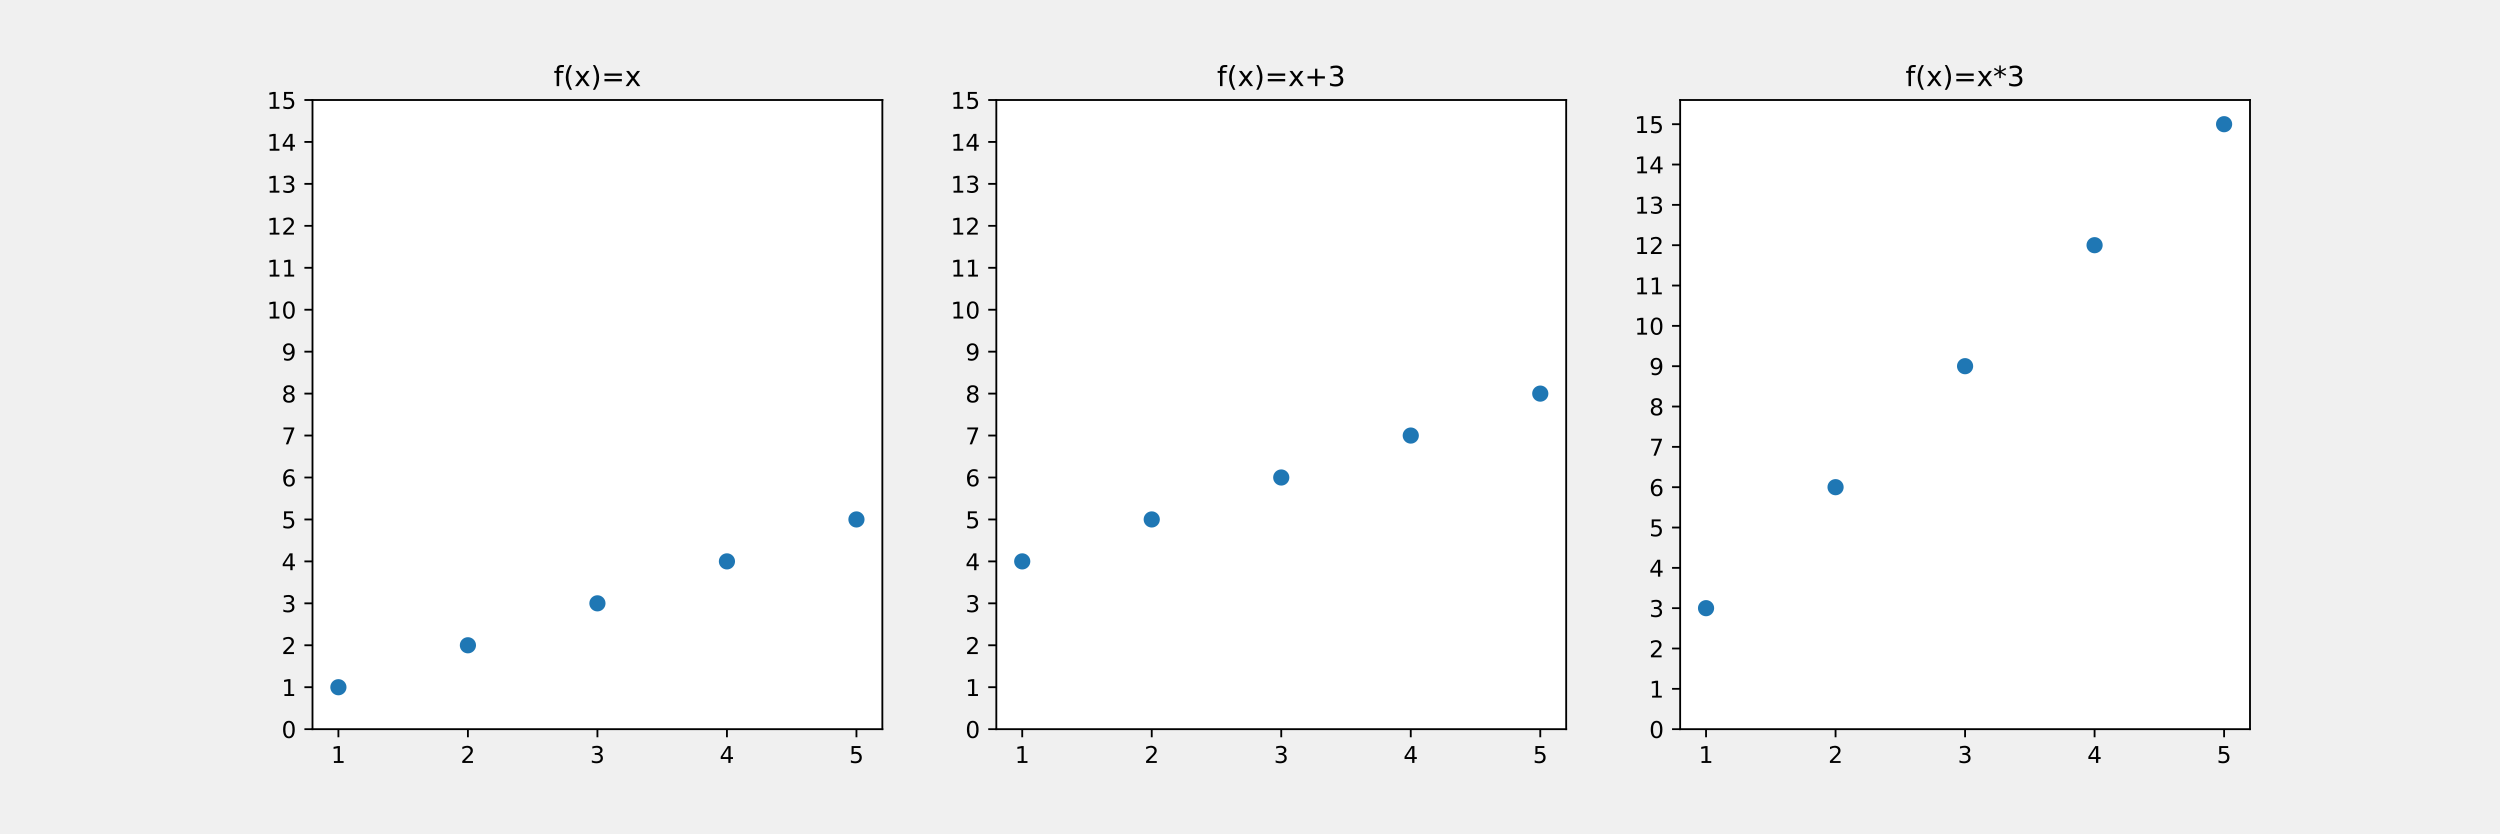
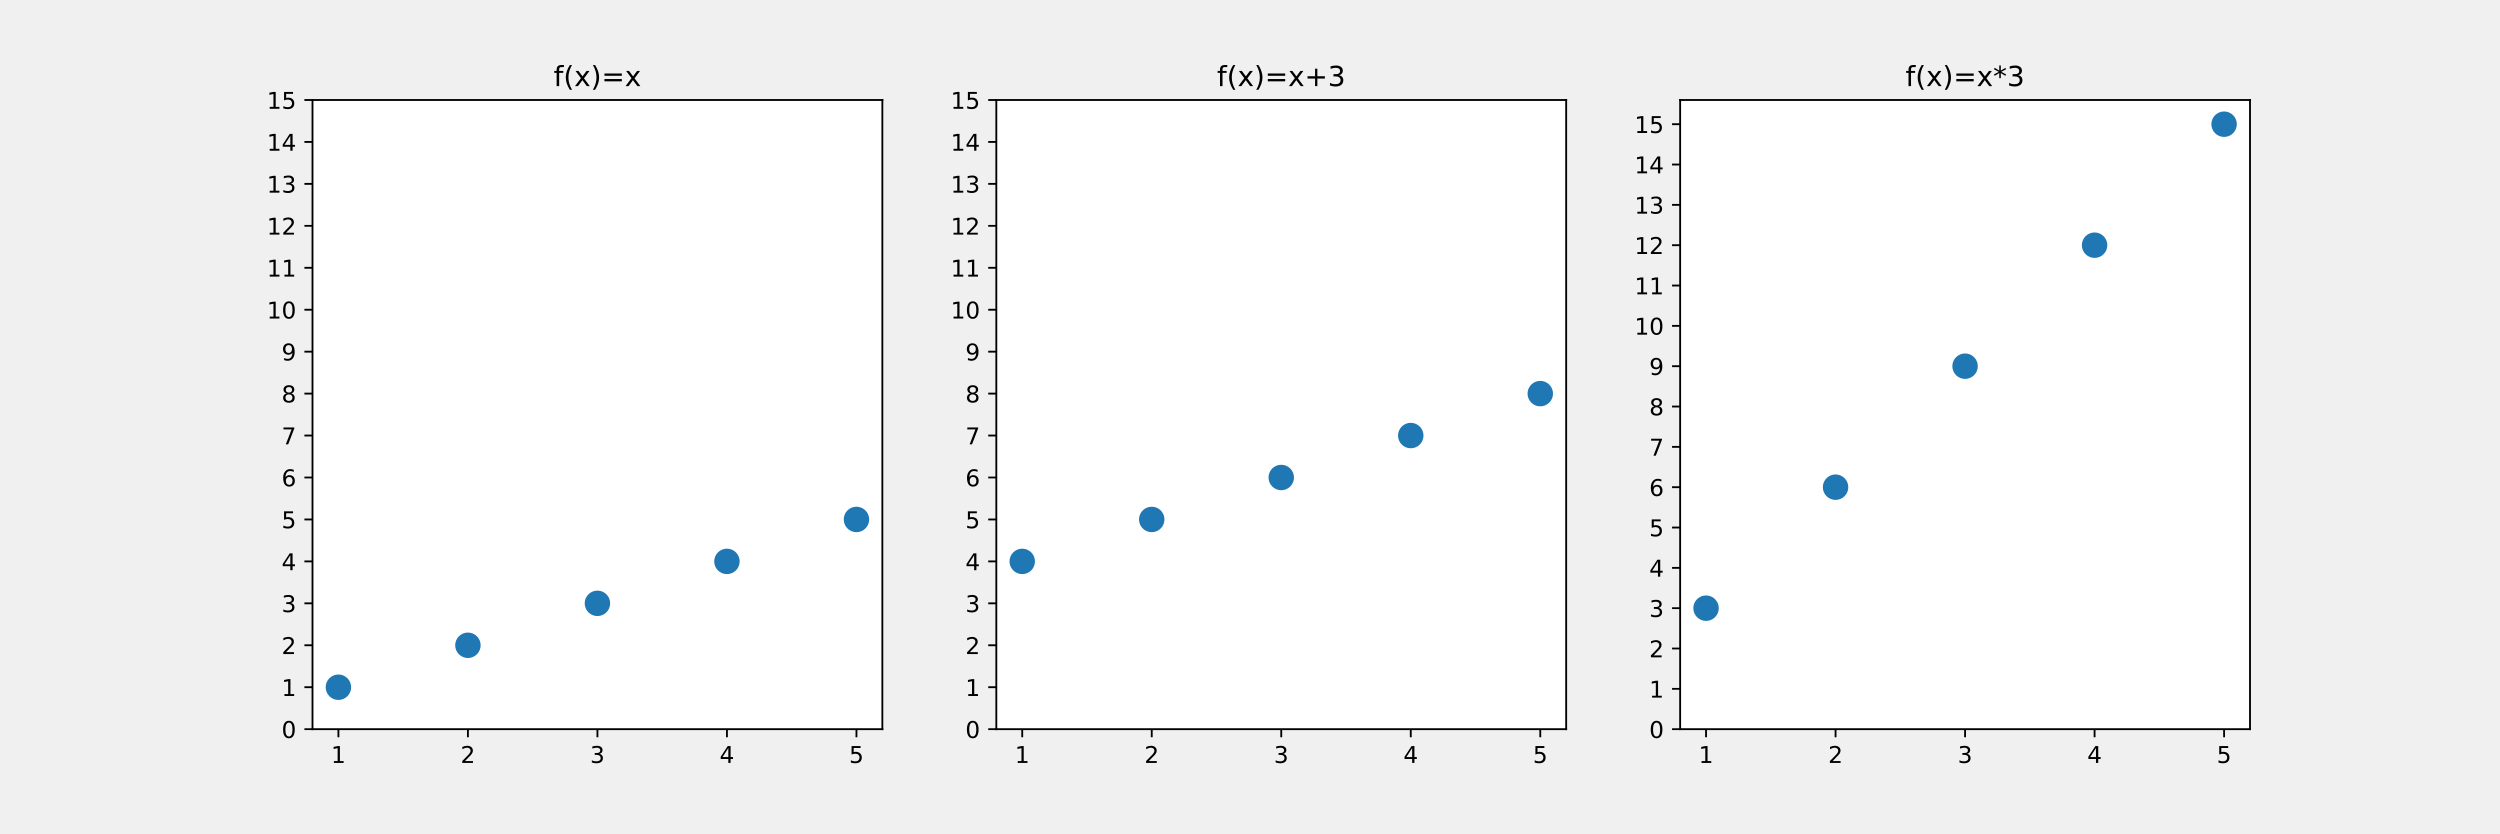
<svg xmlns="http://www.w3.org/2000/svg" xmlns:xlink="http://www.w3.org/1999/xlink" width="1080pt" height="360pt" viewBox="0 0 1080 360" version="1.1">
  <defs>
    <style type="text/css">*{stroke-linejoin: round; stroke-linecap: butt}</style>
  </defs>
  <g id="figure_1">
    <g id="patch_1">
      <path d="M 0 360  L 1080 360  L 1080 0  L 0 0  L 0 360  z " style="fill: none" />
    </g>
    <g id="axes_1">
      <g id="patch_2">
        <path d="M 135 315  L 381.176 315  L 381.176 43.2  L 135 43.2  z " style="fill: #ffffff" />
      </g>
      <g id="PathCollection_1">
        <defs>
-           <path id="ma51e21e7ba" d="M 0 3  C 0.796 3 1.559 2.684 2.121 2.121  C 2.684 1.559 3 0.796 3 0  C 3 -0.796 2.684 -1.559 2.121 -2.121  C 1.559 -2.684 0.796 -3 0 -3  C -0.796 -3 -1.559 -2.684 -2.121 -2.121  C -2.684 -1.559 -3 -0.796 -3 0  C -3 0.796 -2.684 1.559 -2.121 2.121  C -1.559 2.684 -0.796 3 0 3  z " style="stroke: #1f77b4" />
+           <path id="m3ae9365e2f" d="M 0 5  C 1.326 5 2.598 4.473 3.536 3.536  C 4.473 2.598 5 1.326 5 0  C 5 -1.326 4.473 -2.598 3.536 -3.536  C 2.598 -4.473 1.326 -5 0 -5  C -1.326 -5 -2.598 -4.473 -3.536 -3.536  C -4.473 -2.598 -5 -1.326 -5 0  C -5 1.326 -4.473 2.598 -3.536 3.536  C -2.598 4.473 -1.326 5 0 5  z " style="stroke: #1f77b4" />
        </defs>
-         <g clip-path="url(#pb595727d1c)">
-           <use xlink:href="#ma51e21e7ba" x="146.19" y="296.88" style="fill: #1f77b4; stroke: #1f77b4" />
-           <use xlink:href="#ma51e21e7ba" x="202.139" y="278.76" style="fill: #1f77b4; stroke: #1f77b4" />
-           <use xlink:href="#ma51e21e7ba" x="258.088" y="260.64" style="fill: #1f77b4; stroke: #1f77b4" />
-           <use xlink:href="#ma51e21e7ba" x="314.037" y="242.52" style="fill: #1f77b4; stroke: #1f77b4" />
-           <use xlink:href="#ma51e21e7ba" x="369.987" y="224.4" style="fill: #1f77b4; stroke: #1f77b4" />
+         <g clip-path="url(#p6ce2f328c3)">
+           <use xlink:href="#m3ae9365e2f" x="146.19" y="296.88" style="fill: #1f77b4; stroke: #1f77b4" />
+           <use xlink:href="#m3ae9365e2f" x="202.139" y="278.76" style="fill: #1f77b4; stroke: #1f77b4" />
+           <use xlink:href="#m3ae9365e2f" x="258.088" y="260.64" style="fill: #1f77b4; stroke: #1f77b4" />
+           <use xlink:href="#m3ae9365e2f" x="314.037" y="242.52" style="fill: #1f77b4; stroke: #1f77b4" />
+           <use xlink:href="#m3ae9365e2f" x="369.987" y="224.4" style="fill: #1f77b4; stroke: #1f77b4" />
        </g>
      </g>
      <g id="matplotlib.axis_1">
        <g id="xtick_1">
          <g id="line2d_1">
            <defs>
-               <path id="m41ccd8fbd8" d="M 0 0  L 0 3.5  " style="stroke: #000000; stroke-width: 0.8" />
+               <path id="ma587e0684f" d="M 0 0  L 0 3.5  " style="stroke: #000000; stroke-width: 0.8" />
            </defs>
            <g>
-               <use xlink:href="#m41ccd8fbd8" x="146.19" y="315" style="stroke: #000000; stroke-width: 0.8" />
+               <use xlink:href="#ma587e0684f" x="146.19" y="315" style="stroke: #000000; stroke-width: 0.8" />
            </g>
          </g>
          <g id="text_1">
            <g transform="translate(143.0086 329.5984)scale(0.1 -0.1)">
              <defs>
                <path id="DejaVuSans-31" d="M 794 531  L 1825 531  L 1825 4091  L 703 3866  L 703 4441  L 1819 4666  L 2450 4666  L 2450 531  L 3481 531  L 3481 0  L 794 0  L 794 531  z " transform="scale(0.015625)" />
              </defs>
              <use xlink:href="#DejaVuSans-31" />
            </g>
          </g>
        </g>
        <g id="xtick_2">
          <g id="line2d_2">
            <g>
-               <use xlink:href="#m41ccd8fbd8" x="202.139" y="315" style="stroke: #000000; stroke-width: 0.8" />
+               <use xlink:href="#ma587e0684f" x="202.139" y="315" style="stroke: #000000; stroke-width: 0.8" />
            </g>
          </g>
          <g id="text_2">
            <g transform="translate(198.9578 329.5984)scale(0.1 -0.1)">
              <defs>
                <path id="DejaVuSans-32" d="M 1228 531  L 3431 531  L 3431 0  L 469 0  L 469 531  Q 828 903 1448 1529  Q 2069 2156 2228 2338  Q 2531 2678 2651 2914  Q 2772 3150 2772 3378  Q 2772 3750 2511 3984  Q 2250 4219 1831 4219  Q 1534 4219 1204 4116  Q 875 4013 500 3803  L 500 4441  Q 881 4594 1212 4672  Q 1544 4750 1819 4750  Q 2544 4750 2975 4387  Q 3406 4025 3406 3419  Q 3406 3131 3298 2873  Q 3191 2616 2906 2266  Q 2828 2175 2409 1742  Q 1991 1309 1228 531  z " transform="scale(0.015625)" />
              </defs>
              <use xlink:href="#DejaVuSans-32" />
            </g>
          </g>
        </g>
        <g id="xtick_3">
          <g id="line2d_3">
            <g>
-               <use xlink:href="#m41ccd8fbd8" x="258.088" y="315" style="stroke: #000000; stroke-width: 0.8" />
+               <use xlink:href="#ma587e0684f" x="258.088" y="315" style="stroke: #000000; stroke-width: 0.8" />
            </g>
          </g>
          <g id="text_3">
            <g transform="translate(254.907 329.5984)scale(0.1 -0.1)">
              <defs>
                <path id="DejaVuSans-33" d="M 2597 2516  Q 3050 2419 3304 2112  Q 3559 1806 3559 1356  Q 3559 666 3084 287  Q 2609 -91 1734 -91  Q 1441 -91 1130 -33  Q 819 25 488 141  L 488 750  Q 750 597 1062 519  Q 1375 441 1716 441  Q 2309 441 2620 675  Q 2931 909 2931 1356  Q 2931 1769 2642 2001  Q 2353 2234 1838 2234  L 1294 2234  L 1294 2753  L 1863 2753  Q 2328 2753 2575 2939  Q 2822 3125 2822 3475  Q 2822 3834 2567 4026  Q 2313 4219 1838 4219  Q 1578 4219 1281 4162  Q 984 4106 628 3988  L 628 4550  Q 988 4650 1302 4700  Q 1616 4750 1894 4750  Q 2613 4750 3031 4423  Q 3450 4097 3450 3541  Q 3450 3153 3228 2886  Q 3006 2619 2597 2516  z " transform="scale(0.015625)" />
              </defs>
              <use xlink:href="#DejaVuSans-33" />
            </g>
          </g>
        </g>
        <g id="xtick_4">
          <g id="line2d_4">
            <g>
-               <use xlink:href="#m41ccd8fbd8" x="314.037" y="315" style="stroke: #000000; stroke-width: 0.8" />
+               <use xlink:href="#ma587e0684f" x="314.037" y="315" style="stroke: #000000; stroke-width: 0.8" />
            </g>
          </g>
          <g id="text_4">
            <g transform="translate(310.8562 329.5984)scale(0.1 -0.1)">
              <defs>
                <path id="DejaVuSans-34" d="M 2419 4116  L 825 1625  L 2419 1625  L 2419 4116  z M 2253 4666  L 3047 4666  L 3047 1625  L 3713 1625  L 3713 1100  L 3047 1100  L 3047 0  L 2419 0  L 2419 1100  L 313 1100  L 313 1709  L 2253 4666  z " transform="scale(0.015625)" />
              </defs>
              <use xlink:href="#DejaVuSans-34" />
            </g>
          </g>
        </g>
        <g id="xtick_5">
          <g id="line2d_5">
            <g>
-               <use xlink:href="#m41ccd8fbd8" x="369.987" y="315" style="stroke: #000000; stroke-width: 0.8" />
+               <use xlink:href="#ma587e0684f" x="369.987" y="315" style="stroke: #000000; stroke-width: 0.8" />
            </g>
          </g>
          <g id="text_5">
            <g transform="translate(366.8054 329.5984)scale(0.1 -0.1)">
              <defs>
                <path id="DejaVuSans-35" d="M 691 4666  L 3169 4666  L 3169 4134  L 1269 4134  L 1269 2991  Q 1406 3038 1543 3061  Q 1681 3084 1819 3084  Q 2600 3084 3056 2656  Q 3513 2228 3513 1497  Q 3513 744 3044 326  Q 2575 -91 1722 -91  Q 1428 -91 1123 -41  Q 819 9 494 109  L 494 744  Q 775 591 1075 516  Q 1375 441 1709 441  Q 2250 441 2565 725  Q 2881 1009 2881 1497  Q 2881 1984 2565 2268  Q 2250 2553 1709 2553  Q 1456 2553 1204 2497  Q 953 2441 691 2322  L 691 4666  z " transform="scale(0.015625)" />
              </defs>
              <use xlink:href="#DejaVuSans-35" />
            </g>
          </g>
        </g>
      </g>
      <g id="matplotlib.axis_2">
        <g id="ytick_1">
          <g id="line2d_6">
            <defs>
-               <path id="m160a49ffe1" d="M 0 0  L -3.5 0  " style="stroke: #000000; stroke-width: 0.8" />
+               <path id="m70debb52cd" d="M 0 0  L -3.5 0  " style="stroke: #000000; stroke-width: 0.8" />
            </defs>
            <g>
-               <use xlink:href="#m160a49ffe1" x="135" y="315" style="stroke: #000000; stroke-width: 0.8" />
+               <use xlink:href="#m70debb52cd" x="135" y="315" style="stroke: #000000; stroke-width: 0.8" />
            </g>
          </g>
          <g id="text_6">
            <g transform="translate(121.6375 318.7992)scale(0.1 -0.1)">
              <defs>
                <path id="DejaVuSans-30" d="M 2034 4250  Q 1547 4250 1301 3770  Q 1056 3291 1056 2328  Q 1056 1369 1301 889  Q 1547 409 2034 409  Q 2525 409 2770 889  Q 3016 1369 3016 2328  Q 3016 3291 2770 3770  Q 2525 4250 2034 4250  z M 2034 4750  Q 2819 4750 3233 4129  Q 3647 3509 3647 2328  Q 3647 1150 3233 529  Q 2819 -91 2034 -91  Q 1250 -91 836 529  Q 422 1150 422 2328  Q 422 3509 836 4129  Q 1250 4750 2034 4750  z " transform="scale(0.015625)" />
              </defs>
              <use xlink:href="#DejaVuSans-30" />
            </g>
          </g>
        </g>
        <g id="ytick_2">
          <g id="line2d_7">
            <g>
-               <use xlink:href="#m160a49ffe1" x="135" y="296.88" style="stroke: #000000; stroke-width: 0.8" />
+               <use xlink:href="#m70debb52cd" x="135" y="296.88" style="stroke: #000000; stroke-width: 0.8" />
            </g>
          </g>
          <g id="text_7">
            <g transform="translate(121.6375 300.6792)scale(0.1 -0.1)">
              <use xlink:href="#DejaVuSans-31" />
            </g>
          </g>
        </g>
        <g id="ytick_3">
          <g id="line2d_8">
            <g>
-               <use xlink:href="#m160a49ffe1" x="135" y="278.76" style="stroke: #000000; stroke-width: 0.8" />
+               <use xlink:href="#m70debb52cd" x="135" y="278.76" style="stroke: #000000; stroke-width: 0.8" />
            </g>
          </g>
          <g id="text_8">
            <g transform="translate(121.6375 282.5592)scale(0.1 -0.1)">
              <use xlink:href="#DejaVuSans-32" />
            </g>
          </g>
        </g>
        <g id="ytick_4">
          <g id="line2d_9">
            <g>
-               <use xlink:href="#m160a49ffe1" x="135" y="260.64" style="stroke: #000000; stroke-width: 0.8" />
+               <use xlink:href="#m70debb52cd" x="135" y="260.64" style="stroke: #000000; stroke-width: 0.8" />
            </g>
          </g>
          <g id="text_9">
            <g transform="translate(121.6375 264.4392)scale(0.1 -0.1)">
              <use xlink:href="#DejaVuSans-33" />
            </g>
          </g>
        </g>
        <g id="ytick_5">
          <g id="line2d_10">
            <g>
-               <use xlink:href="#m160a49ffe1" x="135" y="242.52" style="stroke: #000000; stroke-width: 0.8" />
+               <use xlink:href="#m70debb52cd" x="135" y="242.52" style="stroke: #000000; stroke-width: 0.8" />
            </g>
          </g>
          <g id="text_10">
            <g transform="translate(121.6375 246.3192)scale(0.1 -0.1)">
              <use xlink:href="#DejaVuSans-34" />
            </g>
          </g>
        </g>
        <g id="ytick_6">
          <g id="line2d_11">
            <g>
-               <use xlink:href="#m160a49ffe1" x="135" y="224.4" style="stroke: #000000; stroke-width: 0.8" />
+               <use xlink:href="#m70debb52cd" x="135" y="224.4" style="stroke: #000000; stroke-width: 0.8" />
            </g>
          </g>
          <g id="text_11">
            <g transform="translate(121.6375 228.1992)scale(0.1 -0.1)">
              <use xlink:href="#DejaVuSans-35" />
            </g>
          </g>
        </g>
        <g id="ytick_7">
          <g id="line2d_12">
            <g>
-               <use xlink:href="#m160a49ffe1" x="135" y="206.28" style="stroke: #000000; stroke-width: 0.8" />
+               <use xlink:href="#m70debb52cd" x="135" y="206.28" style="stroke: #000000; stroke-width: 0.8" />
            </g>
          </g>
          <g id="text_12">
            <g transform="translate(121.6375 210.0792)scale(0.1 -0.1)">
              <defs>
                <path id="DejaVuSans-36" d="M 2113 2584  Q 1688 2584 1439 2293  Q 1191 2003 1191 1497  Q 1191 994 1439 701  Q 1688 409 2113 409  Q 2538 409 2786 701  Q 3034 994 3034 1497  Q 3034 2003 2786 2293  Q 2538 2584 2113 2584  z M 3366 4563  L 3366 3988  Q 3128 4100 2886 4159  Q 2644 4219 2406 4219  Q 1781 4219 1451 3797  Q 1122 3375 1075 2522  Q 1259 2794 1537 2939  Q 1816 3084 2150 3084  Q 2853 3084 3261 2657  Q 3669 2231 3669 1497  Q 3669 778 3244 343  Q 2819 -91 2113 -91  Q 1303 -91 875 529  Q 447 1150 447 2328  Q 447 3434 972 4092  Q 1497 4750 2381 4750  Q 2619 4750 2861 4703  Q 3103 4656 3366 4563  z " transform="scale(0.015625)" />
              </defs>
              <use xlink:href="#DejaVuSans-36" />
            </g>
          </g>
        </g>
        <g id="ytick_8">
          <g id="line2d_13">
            <g>
-               <use xlink:href="#m160a49ffe1" x="135" y="188.16" style="stroke: #000000; stroke-width: 0.8" />
+               <use xlink:href="#m70debb52cd" x="135" y="188.16" style="stroke: #000000; stroke-width: 0.8" />
            </g>
          </g>
          <g id="text_13">
            <g transform="translate(121.6375 191.9592)scale(0.1 -0.1)">
              <defs>
                <path id="DejaVuSans-37" d="M 525 4666  L 3525 4666  L 3525 4397  L 1831 0  L 1172 0  L 2766 4134  L 525 4134  L 525 4666  z " transform="scale(0.015625)" />
              </defs>
              <use xlink:href="#DejaVuSans-37" />
            </g>
          </g>
        </g>
        <g id="ytick_9">
          <g id="line2d_14">
            <g>
-               <use xlink:href="#m160a49ffe1" x="135" y="170.04" style="stroke: #000000; stroke-width: 0.8" />
+               <use xlink:href="#m70debb52cd" x="135" y="170.04" style="stroke: #000000; stroke-width: 0.8" />
            </g>
          </g>
          <g id="text_14">
            <g transform="translate(121.6375 173.8392)scale(0.1 -0.1)">
              <defs>
                <path id="DejaVuSans-38" d="M 2034 2216  Q 1584 2216 1326 1975  Q 1069 1734 1069 1313  Q 1069 891 1326 650  Q 1584 409 2034 409  Q 2484 409 2743 651  Q 3003 894 3003 1313  Q 3003 1734 2745 1975  Q 2488 2216 2034 2216  z M 1403 2484  Q 997 2584 770 2862  Q 544 3141 544 3541  Q 544 4100 942 4425  Q 1341 4750 2034 4750  Q 2731 4750 3128 4425  Q 3525 4100 3525 3541  Q 3525 3141 3298 2862  Q 3072 2584 2669 2484  Q 3125 2378 3379 2068  Q 3634 1759 3634 1313  Q 3634 634 3220 271  Q 2806 -91 2034 -91  Q 1263 -91 848 271  Q 434 634 434 1313  Q 434 1759 690 2068  Q 947 2378 1403 2484  z M 1172 3481  Q 1172 3119 1398 2916  Q 1625 2713 2034 2713  Q 2441 2713 2670 2916  Q 2900 3119 2900 3481  Q 2900 3844 2670 4047  Q 2441 4250 2034 4250  Q 1625 4250 1398 4047  Q 1172 3844 1172 3481  z " transform="scale(0.015625)" />
              </defs>
              <use xlink:href="#DejaVuSans-38" />
            </g>
          </g>
        </g>
        <g id="ytick_10">
          <g id="line2d_15">
            <g>
-               <use xlink:href="#m160a49ffe1" x="135" y="151.92" style="stroke: #000000; stroke-width: 0.8" />
+               <use xlink:href="#m70debb52cd" x="135" y="151.92" style="stroke: #000000; stroke-width: 0.8" />
            </g>
          </g>
          <g id="text_15">
            <g transform="translate(121.6375 155.7192)scale(0.1 -0.1)">
              <defs>
                <path id="DejaVuSans-39" d="M 703 97  L 703 672  Q 941 559 1184 500  Q 1428 441 1663 441  Q 2288 441 2617 861  Q 2947 1281 2994 2138  Q 2813 1869 2534 1725  Q 2256 1581 1919 1581  Q 1219 1581 811 2004  Q 403 2428 403 3163  Q 403 3881 828 4315  Q 1253 4750 1959 4750  Q 2769 4750 3195 4129  Q 3622 3509 3622 2328  Q 3622 1225 3098 567  Q 2575 -91 1691 -91  Q 1453 -91 1209 -44  Q 966 3 703 97  z M 1959 2075  Q 2384 2075 2632 2365  Q 2881 2656 2881 3163  Q 2881 3666 2632 3958  Q 2384 4250 1959 4250  Q 1534 4250 1286 3958  Q 1038 3666 1038 3163  Q 1038 2656 1286 2365  Q 1534 2075 1959 2075  z " transform="scale(0.015625)" />
              </defs>
              <use xlink:href="#DejaVuSans-39" />
            </g>
          </g>
        </g>
        <g id="ytick_11">
          <g id="line2d_16">
            <g>
-               <use xlink:href="#m160a49ffe1" x="135" y="133.8" style="stroke: #000000; stroke-width: 0.8" />
+               <use xlink:href="#m70debb52cd" x="135" y="133.8" style="stroke: #000000; stroke-width: 0.8" />
            </g>
          </g>
          <g id="text_16">
            <g transform="translate(115.275 137.5992)scale(0.1 -0.1)">
              <use xlink:href="#DejaVuSans-31" />
              <use xlink:href="#DejaVuSans-30" x="63.623" />
            </g>
          </g>
        </g>
        <g id="ytick_12">
          <g id="line2d_17">
            <g>
-               <use xlink:href="#m160a49ffe1" x="135" y="115.68" style="stroke: #000000; stroke-width: 0.8" />
+               <use xlink:href="#m70debb52cd" x="135" y="115.68" style="stroke: #000000; stroke-width: 0.8" />
            </g>
          </g>
          <g id="text_17">
            <g transform="translate(115.275 119.4792)scale(0.1 -0.1)">
              <use xlink:href="#DejaVuSans-31" />
              <use xlink:href="#DejaVuSans-31" x="63.623" />
            </g>
          </g>
        </g>
        <g id="ytick_13">
          <g id="line2d_18">
            <g>
-               <use xlink:href="#m160a49ffe1" x="135" y="97.56" style="stroke: #000000; stroke-width: 0.8" />
+               <use xlink:href="#m70debb52cd" x="135" y="97.56" style="stroke: #000000; stroke-width: 0.8" />
            </g>
          </g>
          <g id="text_18">
            <g transform="translate(115.275 101.3592)scale(0.1 -0.1)">
              <use xlink:href="#DejaVuSans-31" />
              <use xlink:href="#DejaVuSans-32" x="63.623" />
            </g>
          </g>
        </g>
        <g id="ytick_14">
          <g id="line2d_19">
            <g>
-               <use xlink:href="#m160a49ffe1" x="135" y="79.44" style="stroke: #000000; stroke-width: 0.8" />
+               <use xlink:href="#m70debb52cd" x="135" y="79.44" style="stroke: #000000; stroke-width: 0.8" />
            </g>
          </g>
          <g id="text_19">
            <g transform="translate(115.275 83.23922)scale(0.1 -0.1)">
              <use xlink:href="#DejaVuSans-31" />
              <use xlink:href="#DejaVuSans-33" x="63.623" />
            </g>
          </g>
        </g>
        <g id="ytick_15">
          <g id="line2d_20">
            <g>
-               <use xlink:href="#m160a49ffe1" x="135" y="61.32" style="stroke: #000000; stroke-width: 0.8" />
+               <use xlink:href="#m70debb52cd" x="135" y="61.32" style="stroke: #000000; stroke-width: 0.8" />
            </g>
          </g>
          <g id="text_20">
            <g transform="translate(115.275 65.11922)scale(0.1 -0.1)">
              <use xlink:href="#DejaVuSans-31" />
              <use xlink:href="#DejaVuSans-34" x="63.623" />
            </g>
          </g>
        </g>
        <g id="ytick_16">
          <g id="line2d_21">
            <g>
-               <use xlink:href="#m160a49ffe1" x="135" y="43.2" style="stroke: #000000; stroke-width: 0.8" />
+               <use xlink:href="#m70debb52cd" x="135" y="43.2" style="stroke: #000000; stroke-width: 0.8" />
            </g>
          </g>
          <g id="text_21">
            <g transform="translate(115.275 46.99922)scale(0.1 -0.1)">
              <use xlink:href="#DejaVuSans-31" />
              <use xlink:href="#DejaVuSans-35" x="63.623" />
            </g>
          </g>
        </g>
      </g>
      <g id="patch_3">
        <path d="M 135 315  L 135 43.2  " style="fill: none; stroke: #000000; stroke-width: 0.8; stroke-linejoin: miter; stroke-linecap: square" />
      </g>
      <g id="patch_4">
        <path d="M 381.176 315  L 381.176 43.2  " style="fill: none; stroke: #000000; stroke-width: 0.8; stroke-linejoin: miter; stroke-linecap: square" />
      </g>
      <g id="patch_5">
        <path d="M 135 315  L 381.176 315  " style="fill: none; stroke: #000000; stroke-width: 0.8; stroke-linejoin: miter; stroke-linecap: square" />
      </g>
      <g id="patch_6">
        <path d="M 135 43.2  L 381.176 43.2  " style="fill: none; stroke: #000000; stroke-width: 0.8; stroke-linejoin: miter; stroke-linecap: square" />
      </g>
      <g id="text_22">
        <g transform="translate(239.1639 37.2)scale(0.12 -0.12)">
          <defs>
            <path id="DejaVuSans-66" d="M 2375 4863  L 2375 4384  L 1825 4384  Q 1516 4384 1395 4259  Q 1275 4134 1275 3809  L 1275 3500  L 2222 3500  L 2222 3053  L 1275 3053  L 1275 0  L 697 0  L 697 3053  L 147 3053  L 147 3500  L 697 3500  L 697 3744  Q 697 4328 969 4595  Q 1241 4863 1831 4863  L 2375 4863  z " transform="scale(0.015625)" />
            <path id="DejaVuSans-28" d="M 1984 4856  Q 1566 4138 1362 3434  Q 1159 2731 1159 2009  Q 1159 1288 1364 580  Q 1569 -128 1984 -844  L 1484 -844  Q 1016 -109 783 600  Q 550 1309 550 2009  Q 550 2706 781 3412  Q 1013 4119 1484 4856  L 1984 4856  z " transform="scale(0.015625)" />
            <path id="DejaVuSans-78" d="M 3513 3500  L 2247 1797  L 3578 0  L 2900 0  L 1881 1375  L 863 0  L 184 0  L 1544 1831  L 300 3500  L 978 3500  L 1906 2253  L 2834 3500  L 3513 3500  z " transform="scale(0.015625)" />
            <path id="DejaVuSans-29" d="M 513 4856  L 1013 4856  Q 1481 4119 1714 3412  Q 1947 2706 1947 2009  Q 1947 1309 1714 600  Q 1481 -109 1013 -844  L 513 -844  Q 928 -128 1133 580  Q 1338 1288 1338 2009  Q 1338 2731 1133 3434  Q 928 4138 513 4856  z " transform="scale(0.015625)" />
            <path id="DejaVuSans-3d" d="M 678 2906  L 4684 2906  L 4684 2381  L 678 2381  L 678 2906  z M 678 1631  L 4684 1631  L 4684 1100  L 678 1100  L 678 1631  z " transform="scale(0.015625)" />
          </defs>
          <use xlink:href="#DejaVuSans-66" />
          <use xlink:href="#DejaVuSans-28" x="35.205" />
          <use xlink:href="#DejaVuSans-78" x="74.219" />
          <use xlink:href="#DejaVuSans-29" x="133.398" />
          <use xlink:href="#DejaVuSans-3d" x="172.412" />
          <use xlink:href="#DejaVuSans-78" x="256.201" />
        </g>
      </g>
    </g>
    <g id="axes_2">
      <g id="patch_7">
        <path d="M 430.412 315  L 676.588 315  L 676.588 43.2  L 430.412 43.2  z " style="fill: #ffffff" />
      </g>
      <g id="PathCollection_2">
-         <g clip-path="url(#p6f0d48c9c0)">
-           <use xlink:href="#ma51e21e7ba" x="441.602" y="242.52" style="fill: #1f77b4; stroke: #1f77b4" />
-           <use xlink:href="#ma51e21e7ba" x="497.551" y="224.4" style="fill: #1f77b4; stroke: #1f77b4" />
-           <use xlink:href="#ma51e21e7ba" x="553.5" y="206.28" style="fill: #1f77b4; stroke: #1f77b4" />
-           <use xlink:href="#ma51e21e7ba" x="609.449" y="188.16" style="fill: #1f77b4; stroke: #1f77b4" />
-           <use xlink:href="#ma51e21e7ba" x="665.398" y="170.04" style="fill: #1f77b4; stroke: #1f77b4" />
+         <g clip-path="url(#p2443a907de)">
+           <use xlink:href="#m3ae9365e2f" x="441.602" y="242.52" style="fill: #1f77b4; stroke: #1f77b4" />
+           <use xlink:href="#m3ae9365e2f" x="497.551" y="224.4" style="fill: #1f77b4; stroke: #1f77b4" />
+           <use xlink:href="#m3ae9365e2f" x="553.5" y="206.28" style="fill: #1f77b4; stroke: #1f77b4" />
+           <use xlink:href="#m3ae9365e2f" x="609.449" y="188.16" style="fill: #1f77b4; stroke: #1f77b4" />
+           <use xlink:href="#m3ae9365e2f" x="665.398" y="170.04" style="fill: #1f77b4; stroke: #1f77b4" />
        </g>
      </g>
      <g id="matplotlib.axis_3">
        <g id="xtick_6">
          <g id="line2d_22">
            <g>
-               <use xlink:href="#m41ccd8fbd8" x="441.602" y="315" style="stroke: #000000; stroke-width: 0.8" />
+               <use xlink:href="#ma587e0684f" x="441.602" y="315" style="stroke: #000000; stroke-width: 0.8" />
            </g>
          </g>
          <g id="text_23">
            <g transform="translate(438.4204 329.5984)scale(0.1 -0.1)">
              <use xlink:href="#DejaVuSans-31" />
            </g>
          </g>
        </g>
        <g id="xtick_7">
          <g id="line2d_23">
            <g>
-               <use xlink:href="#m41ccd8fbd8" x="497.551" y="315" style="stroke: #000000; stroke-width: 0.8" />
+               <use xlink:href="#ma587e0684f" x="497.551" y="315" style="stroke: #000000; stroke-width: 0.8" />
            </g>
          </g>
          <g id="text_24">
            <g transform="translate(494.3696 329.5984)scale(0.1 -0.1)">
              <use xlink:href="#DejaVuSans-32" />
            </g>
          </g>
        </g>
        <g id="xtick_8">
          <g id="line2d_24">
            <g>
-               <use xlink:href="#m41ccd8fbd8" x="553.5" y="315" style="stroke: #000000; stroke-width: 0.8" />
+               <use xlink:href="#ma587e0684f" x="553.5" y="315" style="stroke: #000000; stroke-width: 0.8" />
            </g>
          </g>
          <g id="text_25">
            <g transform="translate(550.3188 329.5984)scale(0.1 -0.1)">
              <use xlink:href="#DejaVuSans-33" />
            </g>
          </g>
        </g>
        <g id="xtick_9">
          <g id="line2d_25">
            <g>
-               <use xlink:href="#m41ccd8fbd8" x="609.449" y="315" style="stroke: #000000; stroke-width: 0.8" />
+               <use xlink:href="#ma587e0684f" x="609.449" y="315" style="stroke: #000000; stroke-width: 0.8" />
            </g>
          </g>
          <g id="text_26">
            <g transform="translate(606.2679 329.5984)scale(0.1 -0.1)">
              <use xlink:href="#DejaVuSans-34" />
            </g>
          </g>
        </g>
        <g id="xtick_10">
          <g id="line2d_26">
            <g>
-               <use xlink:href="#m41ccd8fbd8" x="665.398" y="315" style="stroke: #000000; stroke-width: 0.8" />
+               <use xlink:href="#ma587e0684f" x="665.398" y="315" style="stroke: #000000; stroke-width: 0.8" />
            </g>
          </g>
          <g id="text_27">
            <g transform="translate(662.2171 329.5984)scale(0.1 -0.1)">
              <use xlink:href="#DejaVuSans-35" />
            </g>
          </g>
        </g>
      </g>
      <g id="matplotlib.axis_4">
        <g id="ytick_17">
          <g id="line2d_27">
            <g>
-               <use xlink:href="#m160a49ffe1" x="430.412" y="315" style="stroke: #000000; stroke-width: 0.8" />
+               <use xlink:href="#m70debb52cd" x="430.412" y="315" style="stroke: #000000; stroke-width: 0.8" />
            </g>
          </g>
          <g id="text_28">
            <g transform="translate(417.0493 318.7992)scale(0.1 -0.1)">
              <use xlink:href="#DejaVuSans-30" />
            </g>
          </g>
        </g>
        <g id="ytick_18">
          <g id="line2d_28">
            <g>
-               <use xlink:href="#m160a49ffe1" x="430.412" y="296.88" style="stroke: #000000; stroke-width: 0.8" />
+               <use xlink:href="#m70debb52cd" x="430.412" y="296.88" style="stroke: #000000; stroke-width: 0.8" />
            </g>
          </g>
          <g id="text_29">
            <g transform="translate(417.0493 300.6792)scale(0.1 -0.1)">
              <use xlink:href="#DejaVuSans-31" />
            </g>
          </g>
        </g>
        <g id="ytick_19">
          <g id="line2d_29">
            <g>
-               <use xlink:href="#m160a49ffe1" x="430.412" y="278.76" style="stroke: #000000; stroke-width: 0.8" />
+               <use xlink:href="#m70debb52cd" x="430.412" y="278.76" style="stroke: #000000; stroke-width: 0.8" />
            </g>
          </g>
          <g id="text_30">
            <g transform="translate(417.0493 282.5592)scale(0.1 -0.1)">
              <use xlink:href="#DejaVuSans-32" />
            </g>
          </g>
        </g>
        <g id="ytick_20">
          <g id="line2d_30">
            <g>
-               <use xlink:href="#m160a49ffe1" x="430.412" y="260.64" style="stroke: #000000; stroke-width: 0.8" />
+               <use xlink:href="#m70debb52cd" x="430.412" y="260.64" style="stroke: #000000; stroke-width: 0.8" />
            </g>
          </g>
          <g id="text_31">
            <g transform="translate(417.0493 264.4392)scale(0.1 -0.1)">
              <use xlink:href="#DejaVuSans-33" />
            </g>
          </g>
        </g>
        <g id="ytick_21">
          <g id="line2d_31">
            <g>
-               <use xlink:href="#m160a49ffe1" x="430.412" y="242.52" style="stroke: #000000; stroke-width: 0.8" />
+               <use xlink:href="#m70debb52cd" x="430.412" y="242.52" style="stroke: #000000; stroke-width: 0.8" />
            </g>
          </g>
          <g id="text_32">
            <g transform="translate(417.0493 246.3192)scale(0.1 -0.1)">
              <use xlink:href="#DejaVuSans-34" />
            </g>
          </g>
        </g>
        <g id="ytick_22">
          <g id="line2d_32">
            <g>
-               <use xlink:href="#m160a49ffe1" x="430.412" y="224.4" style="stroke: #000000; stroke-width: 0.8" />
+               <use xlink:href="#m70debb52cd" x="430.412" y="224.4" style="stroke: #000000; stroke-width: 0.8" />
            </g>
          </g>
          <g id="text_33">
            <g transform="translate(417.0493 228.1992)scale(0.1 -0.1)">
              <use xlink:href="#DejaVuSans-35" />
            </g>
          </g>
        </g>
        <g id="ytick_23">
          <g id="line2d_33">
            <g>
-               <use xlink:href="#m160a49ffe1" x="430.412" y="206.28" style="stroke: #000000; stroke-width: 0.8" />
+               <use xlink:href="#m70debb52cd" x="430.412" y="206.28" style="stroke: #000000; stroke-width: 0.8" />
            </g>
          </g>
          <g id="text_34">
            <g transform="translate(417.0493 210.0792)scale(0.1 -0.1)">
              <use xlink:href="#DejaVuSans-36" />
            </g>
          </g>
        </g>
        <g id="ytick_24">
          <g id="line2d_34">
            <g>
-               <use xlink:href="#m160a49ffe1" x="430.412" y="188.16" style="stroke: #000000; stroke-width: 0.8" />
+               <use xlink:href="#m70debb52cd" x="430.412" y="188.16" style="stroke: #000000; stroke-width: 0.8" />
            </g>
          </g>
          <g id="text_35">
            <g transform="translate(417.0493 191.9592)scale(0.1 -0.1)">
              <use xlink:href="#DejaVuSans-37" />
            </g>
          </g>
        </g>
        <g id="ytick_25">
          <g id="line2d_35">
            <g>
-               <use xlink:href="#m160a49ffe1" x="430.412" y="170.04" style="stroke: #000000; stroke-width: 0.8" />
+               <use xlink:href="#m70debb52cd" x="430.412" y="170.04" style="stroke: #000000; stroke-width: 0.8" />
            </g>
          </g>
          <g id="text_36">
            <g transform="translate(417.0493 173.8392)scale(0.1 -0.1)">
              <use xlink:href="#DejaVuSans-38" />
            </g>
          </g>
        </g>
        <g id="ytick_26">
          <g id="line2d_36">
            <g>
-               <use xlink:href="#m160a49ffe1" x="430.412" y="151.92" style="stroke: #000000; stroke-width: 0.8" />
+               <use xlink:href="#m70debb52cd" x="430.412" y="151.92" style="stroke: #000000; stroke-width: 0.8" />
            </g>
          </g>
          <g id="text_37">
            <g transform="translate(417.0493 155.7192)scale(0.1 -0.1)">
              <use xlink:href="#DejaVuSans-39" />
            </g>
          </g>
        </g>
        <g id="ytick_27">
          <g id="line2d_37">
            <g>
-               <use xlink:href="#m160a49ffe1" x="430.412" y="133.8" style="stroke: #000000; stroke-width: 0.8" />
+               <use xlink:href="#m70debb52cd" x="430.412" y="133.8" style="stroke: #000000; stroke-width: 0.8" />
            </g>
          </g>
          <g id="text_38">
            <g transform="translate(410.6868 137.5992)scale(0.1 -0.1)">
              <use xlink:href="#DejaVuSans-31" />
              <use xlink:href="#DejaVuSans-30" x="63.623" />
            </g>
          </g>
        </g>
        <g id="ytick_28">
          <g id="line2d_38">
            <g>
-               <use xlink:href="#m160a49ffe1" x="430.412" y="115.68" style="stroke: #000000; stroke-width: 0.8" />
+               <use xlink:href="#m70debb52cd" x="430.412" y="115.68" style="stroke: #000000; stroke-width: 0.8" />
            </g>
          </g>
          <g id="text_39">
            <g transform="translate(410.6868 119.4792)scale(0.1 -0.1)">
              <use xlink:href="#DejaVuSans-31" />
              <use xlink:href="#DejaVuSans-31" x="63.623" />
            </g>
          </g>
        </g>
        <g id="ytick_29">
          <g id="line2d_39">
            <g>
-               <use xlink:href="#m160a49ffe1" x="430.412" y="97.56" style="stroke: #000000; stroke-width: 0.8" />
+               <use xlink:href="#m70debb52cd" x="430.412" y="97.56" style="stroke: #000000; stroke-width: 0.8" />
            </g>
          </g>
          <g id="text_40">
            <g transform="translate(410.6868 101.3592)scale(0.1 -0.1)">
              <use xlink:href="#DejaVuSans-31" />
              <use xlink:href="#DejaVuSans-32" x="63.623" />
            </g>
          </g>
        </g>
        <g id="ytick_30">
          <g id="line2d_40">
            <g>
-               <use xlink:href="#m160a49ffe1" x="430.412" y="79.44" style="stroke: #000000; stroke-width: 0.8" />
+               <use xlink:href="#m70debb52cd" x="430.412" y="79.44" style="stroke: #000000; stroke-width: 0.8" />
            </g>
          </g>
          <g id="text_41">
            <g transform="translate(410.6868 83.23922)scale(0.1 -0.1)">
              <use xlink:href="#DejaVuSans-31" />
              <use xlink:href="#DejaVuSans-33" x="63.623" />
            </g>
          </g>
        </g>
        <g id="ytick_31">
          <g id="line2d_41">
            <g>
-               <use xlink:href="#m160a49ffe1" x="430.412" y="61.32" style="stroke: #000000; stroke-width: 0.8" />
+               <use xlink:href="#m70debb52cd" x="430.412" y="61.32" style="stroke: #000000; stroke-width: 0.8" />
            </g>
          </g>
          <g id="text_42">
            <g transform="translate(410.6868 65.11922)scale(0.1 -0.1)">
              <use xlink:href="#DejaVuSans-31" />
              <use xlink:href="#DejaVuSans-34" x="63.623" />
            </g>
          </g>
        </g>
        <g id="ytick_32">
          <g id="line2d_42">
            <g>
-               <use xlink:href="#m160a49ffe1" x="430.412" y="43.2" style="stroke: #000000; stroke-width: 0.8" />
+               <use xlink:href="#m70debb52cd" x="430.412" y="43.2" style="stroke: #000000; stroke-width: 0.8" />
            </g>
          </g>
          <g id="text_43">
            <g transform="translate(410.6868 46.99922)scale(0.1 -0.1)">
              <use xlink:href="#DejaVuSans-31" />
              <use xlink:href="#DejaVuSans-35" x="63.623" />
            </g>
          </g>
        </g>
      </g>
      <g id="patch_8">
        <path d="M 430.412 315  L 430.412 43.2  " style="fill: none; stroke: #000000; stroke-width: 0.8; stroke-linejoin: miter; stroke-linecap: square" />
      </g>
      <g id="patch_9">
        <path d="M 676.588 315  L 676.588 43.2  " style="fill: none; stroke: #000000; stroke-width: 0.8; stroke-linejoin: miter; stroke-linecap: square" />
      </g>
      <g id="patch_10">
        <path d="M 430.412 315  L 676.588 315  " style="fill: none; stroke: #000000; stroke-width: 0.8; stroke-linejoin: miter; stroke-linecap: square" />
      </g>
      <g id="patch_11">
        <path d="M 430.412 43.2  L 676.588 43.2  " style="fill: none; stroke: #000000; stroke-width: 0.8; stroke-linejoin: miter; stroke-linecap: square" />
      </g>
      <g id="text_44">
        <g transform="translate(525.7303 37.2)scale(0.12 -0.12)">
          <defs>
            <path id="DejaVuSans-2b" d="M 2944 4013  L 2944 2272  L 4684 2272  L 4684 1741  L 2944 1741  L 2944 0  L 2419 0  L 2419 1741  L 678 1741  L 678 2272  L 2419 2272  L 2419 4013  L 2944 4013  z " transform="scale(0.015625)" />
          </defs>
          <use xlink:href="#DejaVuSans-66" />
          <use xlink:href="#DejaVuSans-28" x="35.205" />
          <use xlink:href="#DejaVuSans-78" x="74.219" />
          <use xlink:href="#DejaVuSans-29" x="133.398" />
          <use xlink:href="#DejaVuSans-3d" x="172.412" />
          <use xlink:href="#DejaVuSans-78" x="256.201" />
          <use xlink:href="#DejaVuSans-2b" x="315.381" />
          <use xlink:href="#DejaVuSans-33" x="399.17" />
        </g>
      </g>
    </g>
    <g id="axes_3">
      <g id="patch_12">
        <path d="M 725.824 315  L 972 315  L 972 43.2  L 725.824 43.2  z " style="fill: #ffffff" />
      </g>
      <g id="PathCollection_3">
-         <g clip-path="url(#p102f46abaa)">
-           <use xlink:href="#ma51e21e7ba" x="737.013" y="262.731" style="fill: #1f77b4; stroke: #1f77b4" />
-           <use xlink:href="#ma51e21e7ba" x="792.963" y="210.462" style="fill: #1f77b4; stroke: #1f77b4" />
-           <use xlink:href="#ma51e21e7ba" x="848.912" y="158.192" style="fill: #1f77b4; stroke: #1f77b4" />
-           <use xlink:href="#ma51e21e7ba" x="904.861" y="105.923" style="fill: #1f77b4; stroke: #1f77b4" />
-           <use xlink:href="#ma51e21e7ba" x="960.81" y="53.654" style="fill: #1f77b4; stroke: #1f77b4" />
+         <g clip-path="url(#pa647eeca4e)">
+           <use xlink:href="#m3ae9365e2f" x="737.013" y="262.731" style="fill: #1f77b4; stroke: #1f77b4" />
+           <use xlink:href="#m3ae9365e2f" x="792.963" y="210.462" style="fill: #1f77b4; stroke: #1f77b4" />
+           <use xlink:href="#m3ae9365e2f" x="848.912" y="158.192" style="fill: #1f77b4; stroke: #1f77b4" />
+           <use xlink:href="#m3ae9365e2f" x="904.861" y="105.923" style="fill: #1f77b4; stroke: #1f77b4" />
+           <use xlink:href="#m3ae9365e2f" x="960.81" y="53.654" style="fill: #1f77b4; stroke: #1f77b4" />
        </g>
      </g>
      <g id="matplotlib.axis_5">
        <g id="xtick_11">
          <g id="line2d_43">
            <g>
-               <use xlink:href="#m41ccd8fbd8" x="737.013" y="315" style="stroke: #000000; stroke-width: 0.8" />
+               <use xlink:href="#ma587e0684f" x="737.013" y="315" style="stroke: #000000; stroke-width: 0.8" />
            </g>
          </g>
          <g id="text_45">
            <g transform="translate(733.8321 329.5984)scale(0.1 -0.1)">
              <use xlink:href="#DejaVuSans-31" />
            </g>
          </g>
        </g>
        <g id="xtick_12">
          <g id="line2d_44">
            <g>
-               <use xlink:href="#m41ccd8fbd8" x="792.963" y="315" style="stroke: #000000; stroke-width: 0.8" />
+               <use xlink:href="#ma587e0684f" x="792.963" y="315" style="stroke: #000000; stroke-width: 0.8" />
            </g>
          </g>
          <g id="text_46">
            <g transform="translate(789.7813 329.5984)scale(0.1 -0.1)">
              <use xlink:href="#DejaVuSans-32" />
            </g>
          </g>
        </g>
        <g id="xtick_13">
          <g id="line2d_45">
            <g>
-               <use xlink:href="#m41ccd8fbd8" x="848.912" y="315" style="stroke: #000000; stroke-width: 0.8" />
+               <use xlink:href="#ma587e0684f" x="848.912" y="315" style="stroke: #000000; stroke-width: 0.8" />
            </g>
          </g>
          <g id="text_47">
            <g transform="translate(845.7305 329.5984)scale(0.1 -0.1)">
              <use xlink:href="#DejaVuSans-33" />
            </g>
          </g>
        </g>
        <g id="xtick_14">
          <g id="line2d_46">
            <g>
-               <use xlink:href="#m41ccd8fbd8" x="904.861" y="315" style="stroke: #000000; stroke-width: 0.8" />
+               <use xlink:href="#ma587e0684f" x="904.861" y="315" style="stroke: #000000; stroke-width: 0.8" />
            </g>
          </g>
          <g id="text_48">
            <g transform="translate(901.6797 329.5984)scale(0.1 -0.1)">
              <use xlink:href="#DejaVuSans-34" />
            </g>
          </g>
        </g>
        <g id="xtick_15">
          <g id="line2d_47">
            <g>
-               <use xlink:href="#m41ccd8fbd8" x="960.81" y="315" style="stroke: #000000; stroke-width: 0.8" />
+               <use xlink:href="#ma587e0684f" x="960.81" y="315" style="stroke: #000000; stroke-width: 0.8" />
            </g>
          </g>
          <g id="text_49">
            <g transform="translate(957.6289 329.5984)scale(0.1 -0.1)">
              <use xlink:href="#DejaVuSans-35" />
            </g>
          </g>
        </g>
      </g>
      <g id="matplotlib.axis_6">
        <g id="ytick_33">
          <g id="line2d_48">
            <g>
-               <use xlink:href="#m160a49ffe1" x="725.824" y="315" style="stroke: #000000; stroke-width: 0.8" />
+               <use xlink:href="#m70debb52cd" x="725.824" y="315" style="stroke: #000000; stroke-width: 0.8" />
            </g>
          </g>
          <g id="text_50">
            <g transform="translate(712.461 318.7992)scale(0.1 -0.1)">
              <use xlink:href="#DejaVuSans-30" />
            </g>
          </g>
        </g>
        <g id="ytick_34">
          <g id="line2d_49">
            <g>
-               <use xlink:href="#m160a49ffe1" x="725.824" y="297.577" style="stroke: #000000; stroke-width: 0.8" />
+               <use xlink:href="#m70debb52cd" x="725.824" y="297.577" style="stroke: #000000; stroke-width: 0.8" />
            </g>
          </g>
          <g id="text_51">
            <g transform="translate(712.461 301.3761)scale(0.1 -0.1)">
              <use xlink:href="#DejaVuSans-31" />
            </g>
          </g>
        </g>
        <g id="ytick_35">
          <g id="line2d_50">
            <g>
-               <use xlink:href="#m160a49ffe1" x="725.824" y="280.154" style="stroke: #000000; stroke-width: 0.8" />
+               <use xlink:href="#m70debb52cd" x="725.824" y="280.154" style="stroke: #000000; stroke-width: 0.8" />
            </g>
          </g>
          <g id="text_52">
            <g transform="translate(712.461 283.9531)scale(0.1 -0.1)">
              <use xlink:href="#DejaVuSans-32" />
            </g>
          </g>
        </g>
        <g id="ytick_36">
          <g id="line2d_51">
            <g>
-               <use xlink:href="#m160a49ffe1" x="725.824" y="262.731" style="stroke: #000000; stroke-width: 0.8" />
+               <use xlink:href="#m70debb52cd" x="725.824" y="262.731" style="stroke: #000000; stroke-width: 0.8" />
            </g>
          </g>
          <g id="text_53">
            <g transform="translate(712.461 266.53)scale(0.1 -0.1)">
              <use xlink:href="#DejaVuSans-33" />
            </g>
          </g>
        </g>
        <g id="ytick_37">
          <g id="line2d_52">
            <g>
-               <use xlink:href="#m160a49ffe1" x="725.824" y="245.308" style="stroke: #000000; stroke-width: 0.8" />
+               <use xlink:href="#m70debb52cd" x="725.824" y="245.308" style="stroke: #000000; stroke-width: 0.8" />
            </g>
          </g>
          <g id="text_54">
            <g transform="translate(712.461 249.1069)scale(0.1 -0.1)">
              <use xlink:href="#DejaVuSans-34" />
            </g>
          </g>
        </g>
        <g id="ytick_38">
          <g id="line2d_53">
            <g>
-               <use xlink:href="#m160a49ffe1" x="725.824" y="227.885" style="stroke: #000000; stroke-width: 0.8" />
+               <use xlink:href="#m70debb52cd" x="725.824" y="227.885" style="stroke: #000000; stroke-width: 0.8" />
            </g>
          </g>
          <g id="text_55">
            <g transform="translate(712.461 231.6838)scale(0.1 -0.1)">
              <use xlink:href="#DejaVuSans-35" />
            </g>
          </g>
        </g>
        <g id="ytick_39">
          <g id="line2d_54">
            <g>
-               <use xlink:href="#m160a49ffe1" x="725.824" y="210.462" style="stroke: #000000; stroke-width: 0.8" />
+               <use xlink:href="#m70debb52cd" x="725.824" y="210.462" style="stroke: #000000; stroke-width: 0.8" />
            </g>
          </g>
          <g id="text_56">
            <g transform="translate(712.461 214.2608)scale(0.1 -0.1)">
              <use xlink:href="#DejaVuSans-36" />
            </g>
          </g>
        </g>
        <g id="ytick_40">
          <g id="line2d_55">
            <g>
-               <use xlink:href="#m160a49ffe1" x="725.824" y="193.038" style="stroke: #000000; stroke-width: 0.8" />
+               <use xlink:href="#m70debb52cd" x="725.824" y="193.038" style="stroke: #000000; stroke-width: 0.8" />
            </g>
          </g>
          <g id="text_57">
            <g transform="translate(712.461 196.8377)scale(0.1 -0.1)">
              <use xlink:href="#DejaVuSans-37" />
            </g>
          </g>
        </g>
        <g id="ytick_41">
          <g id="line2d_56">
            <g>
-               <use xlink:href="#m160a49ffe1" x="725.824" y="175.615" style="stroke: #000000; stroke-width: 0.8" />
+               <use xlink:href="#m70debb52cd" x="725.824" y="175.615" style="stroke: #000000; stroke-width: 0.8" />
            </g>
          </g>
          <g id="text_58">
            <g transform="translate(712.461 179.4146)scale(0.1 -0.1)">
              <use xlink:href="#DejaVuSans-38" />
            </g>
          </g>
        </g>
        <g id="ytick_42">
          <g id="line2d_57">
            <g>
-               <use xlink:href="#m160a49ffe1" x="725.824" y="158.192" style="stroke: #000000; stroke-width: 0.8" />
+               <use xlink:href="#m70debb52cd" x="725.824" y="158.192" style="stroke: #000000; stroke-width: 0.8" />
            </g>
          </g>
          <g id="text_59">
            <g transform="translate(712.461 161.9915)scale(0.1 -0.1)">
              <use xlink:href="#DejaVuSans-39" />
            </g>
          </g>
        </g>
        <g id="ytick_43">
          <g id="line2d_58">
            <g>
-               <use xlink:href="#m160a49ffe1" x="725.824" y="140.769" style="stroke: #000000; stroke-width: 0.8" />
+               <use xlink:href="#m70debb52cd" x="725.824" y="140.769" style="stroke: #000000; stroke-width: 0.8" />
            </g>
          </g>
          <g id="text_60">
            <g transform="translate(706.0985 144.5685)scale(0.1 -0.1)">
              <use xlink:href="#DejaVuSans-31" />
              <use xlink:href="#DejaVuSans-30" x="63.623" />
            </g>
          </g>
        </g>
        <g id="ytick_44">
          <g id="line2d_59">
            <g>
-               <use xlink:href="#m160a49ffe1" x="725.824" y="123.346" style="stroke: #000000; stroke-width: 0.8" />
+               <use xlink:href="#m70debb52cd" x="725.824" y="123.346" style="stroke: #000000; stroke-width: 0.8" />
            </g>
          </g>
          <g id="text_61">
            <g transform="translate(706.0985 127.1454)scale(0.1 -0.1)">
              <use xlink:href="#DejaVuSans-31" />
              <use xlink:href="#DejaVuSans-31" x="63.623" />
            </g>
          </g>
        </g>
        <g id="ytick_45">
          <g id="line2d_60">
            <g>
-               <use xlink:href="#m160a49ffe1" x="725.824" y="105.923" style="stroke: #000000; stroke-width: 0.8" />
+               <use xlink:href="#m70debb52cd" x="725.824" y="105.923" style="stroke: #000000; stroke-width: 0.8" />
            </g>
          </g>
          <g id="text_62">
            <g transform="translate(706.0985 109.7223)scale(0.1 -0.1)">
              <use xlink:href="#DejaVuSans-31" />
              <use xlink:href="#DejaVuSans-32" x="63.623" />
            </g>
          </g>
        </g>
        <g id="ytick_46">
          <g id="line2d_61">
            <g>
-               <use xlink:href="#m160a49ffe1" x="725.824" y="88.5" style="stroke: #000000; stroke-width: 0.8" />
+               <use xlink:href="#m70debb52cd" x="725.824" y="88.5" style="stroke: #000000; stroke-width: 0.8" />
            </g>
          </g>
          <g id="text_63">
            <g transform="translate(706.0985 92.29922)scale(0.1 -0.1)">
              <use xlink:href="#DejaVuSans-31" />
              <use xlink:href="#DejaVuSans-33" x="63.623" />
            </g>
          </g>
        </g>
        <g id="ytick_47">
          <g id="line2d_62">
            <g>
-               <use xlink:href="#m160a49ffe1" x="725.824" y="71.077" style="stroke: #000000; stroke-width: 0.8" />
+               <use xlink:href="#m70debb52cd" x="725.824" y="71.077" style="stroke: #000000; stroke-width: 0.8" />
            </g>
          </g>
          <g id="text_64">
            <g transform="translate(706.0985 74.87614)scale(0.1 -0.1)">
              <use xlink:href="#DejaVuSans-31" />
              <use xlink:href="#DejaVuSans-34" x="63.623" />
            </g>
          </g>
        </g>
        <g id="ytick_48">
          <g id="line2d_63">
            <g>
-               <use xlink:href="#m160a49ffe1" x="725.824" y="53.654" style="stroke: #000000; stroke-width: 0.8" />
+               <use xlink:href="#m70debb52cd" x="725.824" y="53.654" style="stroke: #000000; stroke-width: 0.8" />
            </g>
          </g>
          <g id="text_65">
            <g transform="translate(706.0985 57.45307)scale(0.1 -0.1)">
              <use xlink:href="#DejaVuSans-31" />
              <use xlink:href="#DejaVuSans-35" x="63.623" />
            </g>
          </g>
        </g>
      </g>
      <g id="patch_13">
        <path d="M 725.824 315  L 725.824 43.2  " style="fill: none; stroke: #000000; stroke-width: 0.8; stroke-linejoin: miter; stroke-linecap: square" />
      </g>
      <g id="patch_14">
        <path d="M 972 315  L 972 43.2  " style="fill: none; stroke: #000000; stroke-width: 0.8; stroke-linejoin: miter; stroke-linecap: square" />
      </g>
      <g id="patch_15">
        <path d="M 725.824 315  L 972 315  " style="fill: none; stroke: #000000; stroke-width: 0.8; stroke-linejoin: miter; stroke-linecap: square" />
      </g>
      <g id="patch_16">
        <path d="M 725.824 43.2  L 972 43.2  " style="fill: none; stroke: #000000; stroke-width: 0.8; stroke-linejoin: miter; stroke-linecap: square" />
      </g>
      <g id="text_66">
        <g transform="translate(823.1699 37.2)scale(0.12 -0.12)">
          <defs>
            <path id="DejaVuSans-2a" d="M 3009 3897  L 1888 3291  L 3009 2681  L 2828 2375  L 1778 3009  L 1778 1831  L 1422 1831  L 1422 3009  L 372 2375  L 191 2681  L 1313 3291  L 191 3897  L 372 4206  L 1422 3572  L 1422 4750  L 1778 4750  L 1778 3572  L 2828 4206  L 3009 3897  z " transform="scale(0.015625)" />
          </defs>
          <use xlink:href="#DejaVuSans-66" />
          <use xlink:href="#DejaVuSans-28" x="35.205" />
          <use xlink:href="#DejaVuSans-78" x="74.219" />
          <use xlink:href="#DejaVuSans-29" x="133.398" />
          <use xlink:href="#DejaVuSans-3d" x="172.412" />
          <use xlink:href="#DejaVuSans-78" x="256.201" />
          <use xlink:href="#DejaVuSans-2a" x="315.381" />
          <use xlink:href="#DejaVuSans-33" x="365.381" />
        </g>
      </g>
    </g>
  </g>
  <defs>
-     <clipPath id="pb595727d1c">
+     <clipPath id="p6ce2f328c3">
      <rect x="135" y="43.2" width="246.176" height="271.8" />
    </clipPath>
-     <clipPath id="p6f0d48c9c0">
+     <clipPath id="p2443a907de">
      <rect x="430.412" y="43.2" width="246.176" height="271.8" />
    </clipPath>
-     <clipPath id="p102f46abaa">
+     <clipPath id="pa647eeca4e">
      <rect x="725.824" y="43.2" width="246.176" height="271.8" />
    </clipPath>
  </defs>
</svg>
